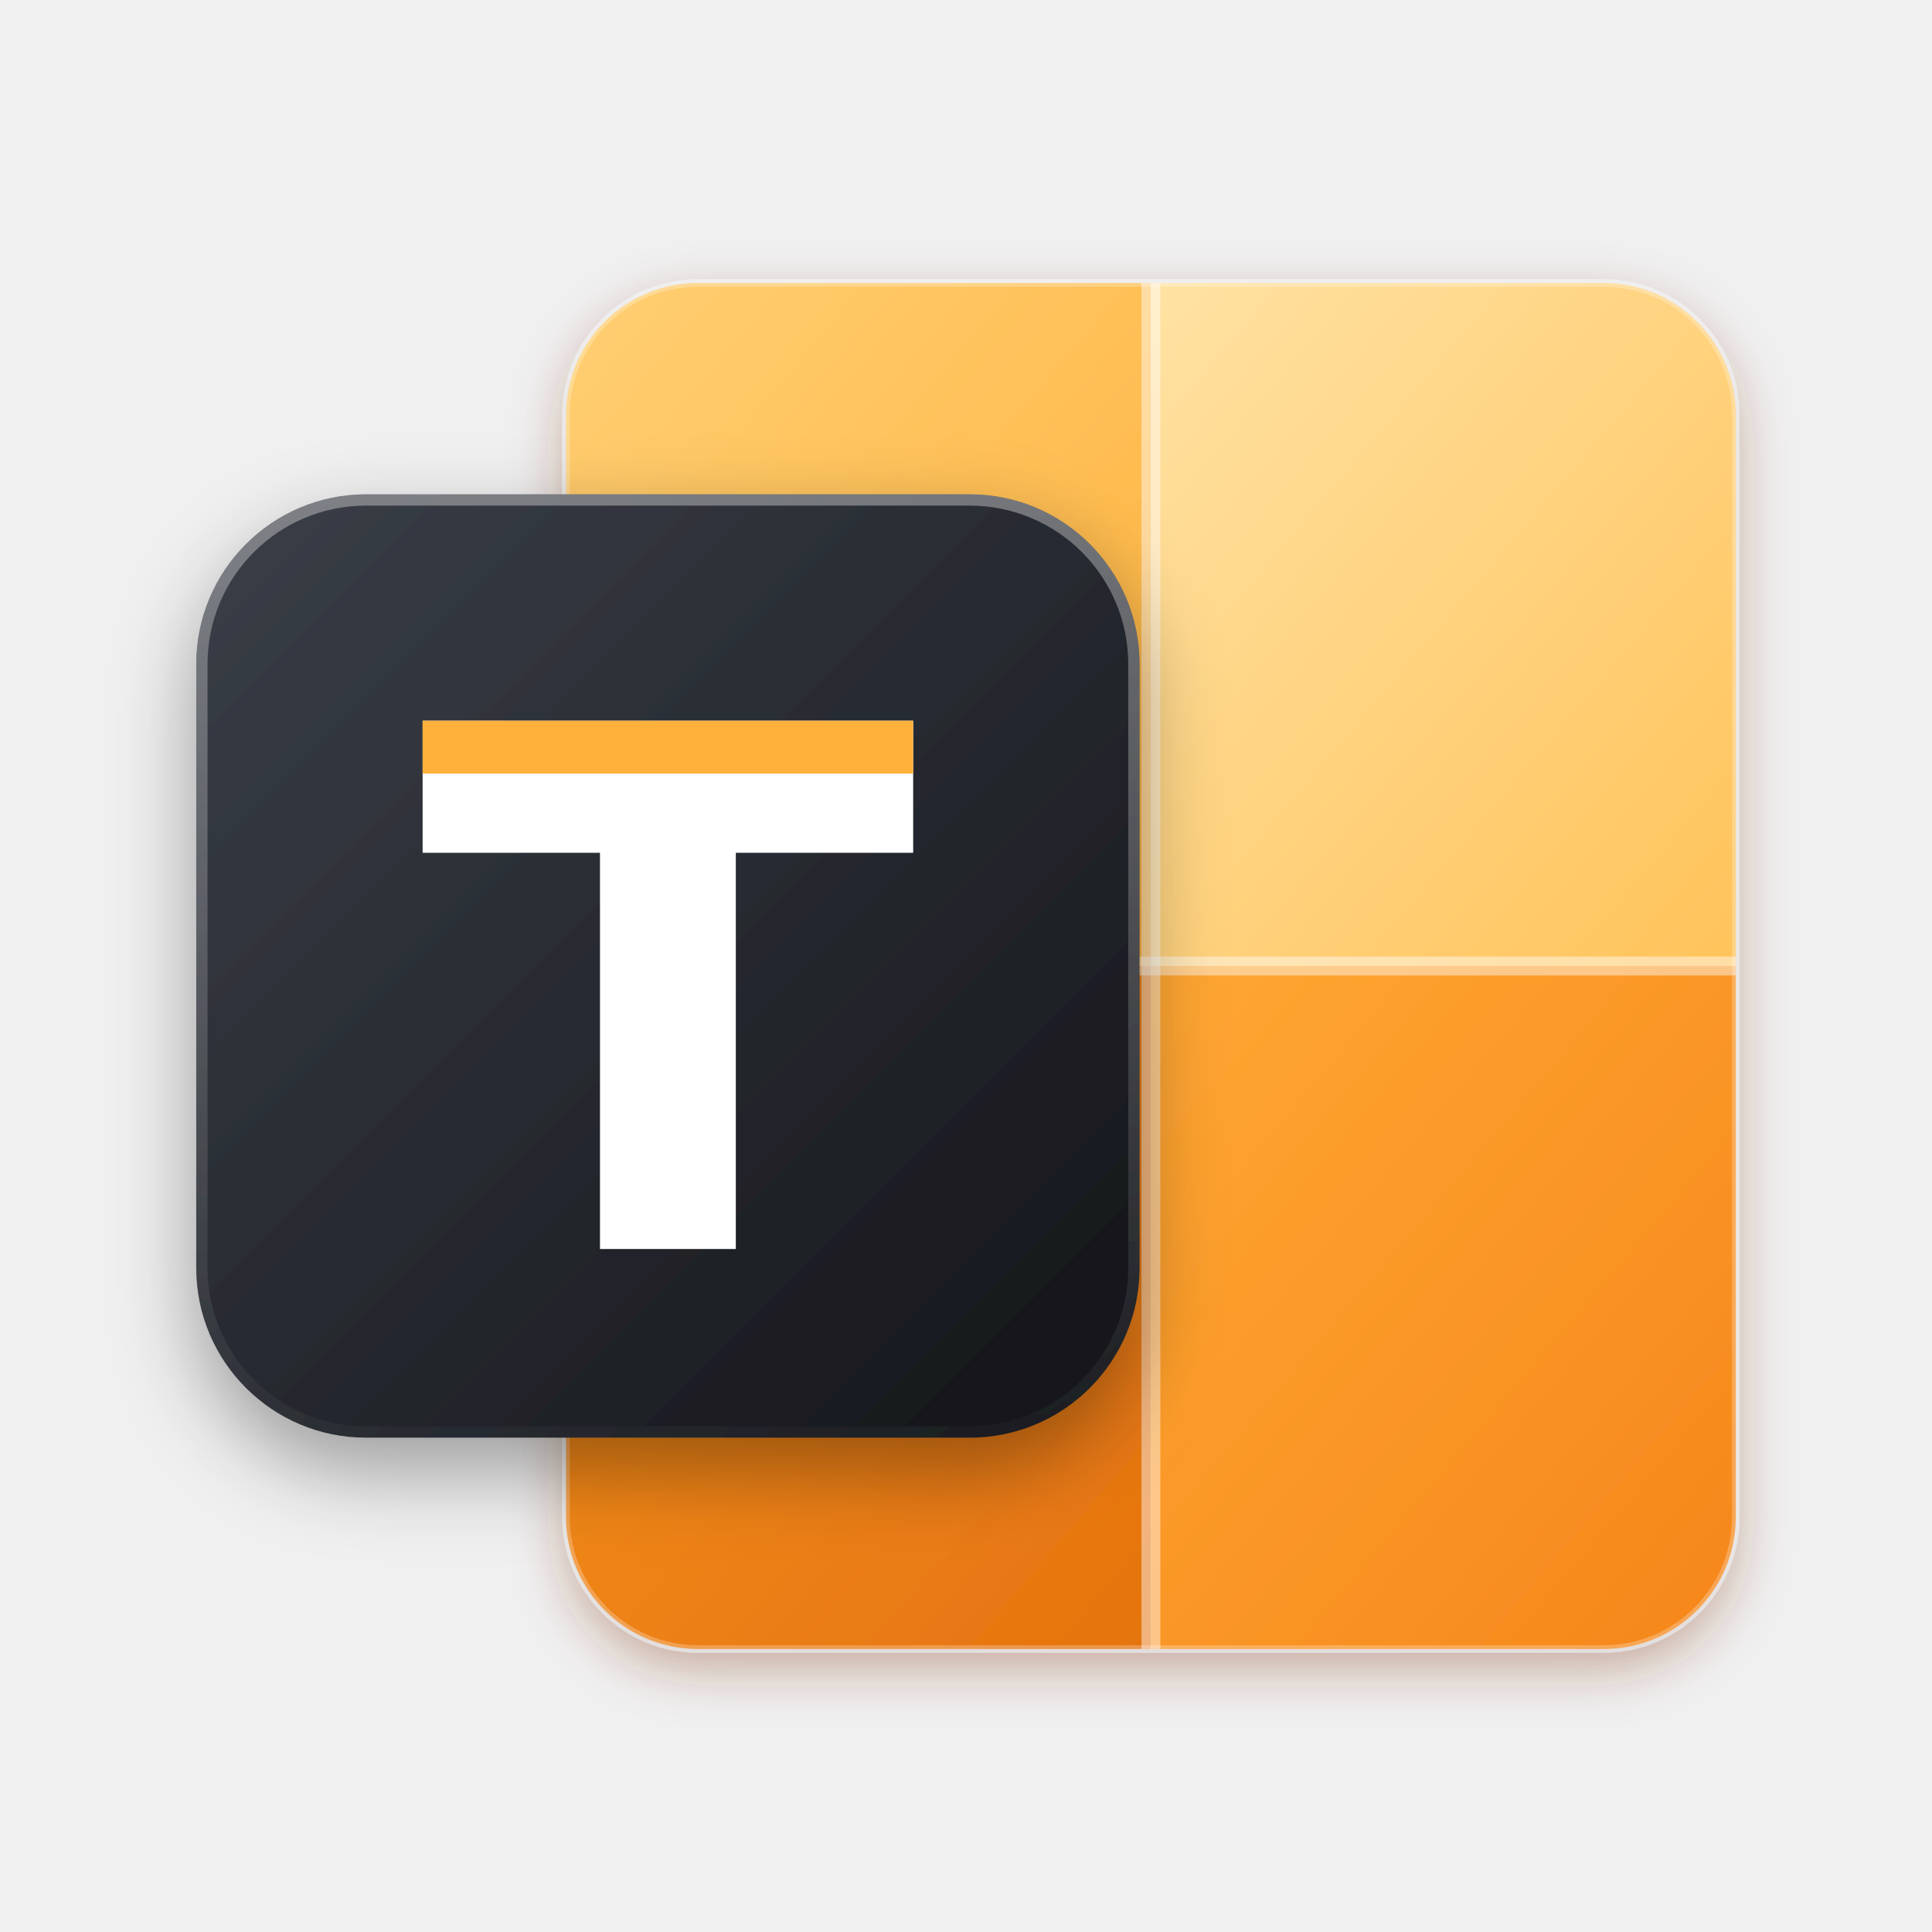
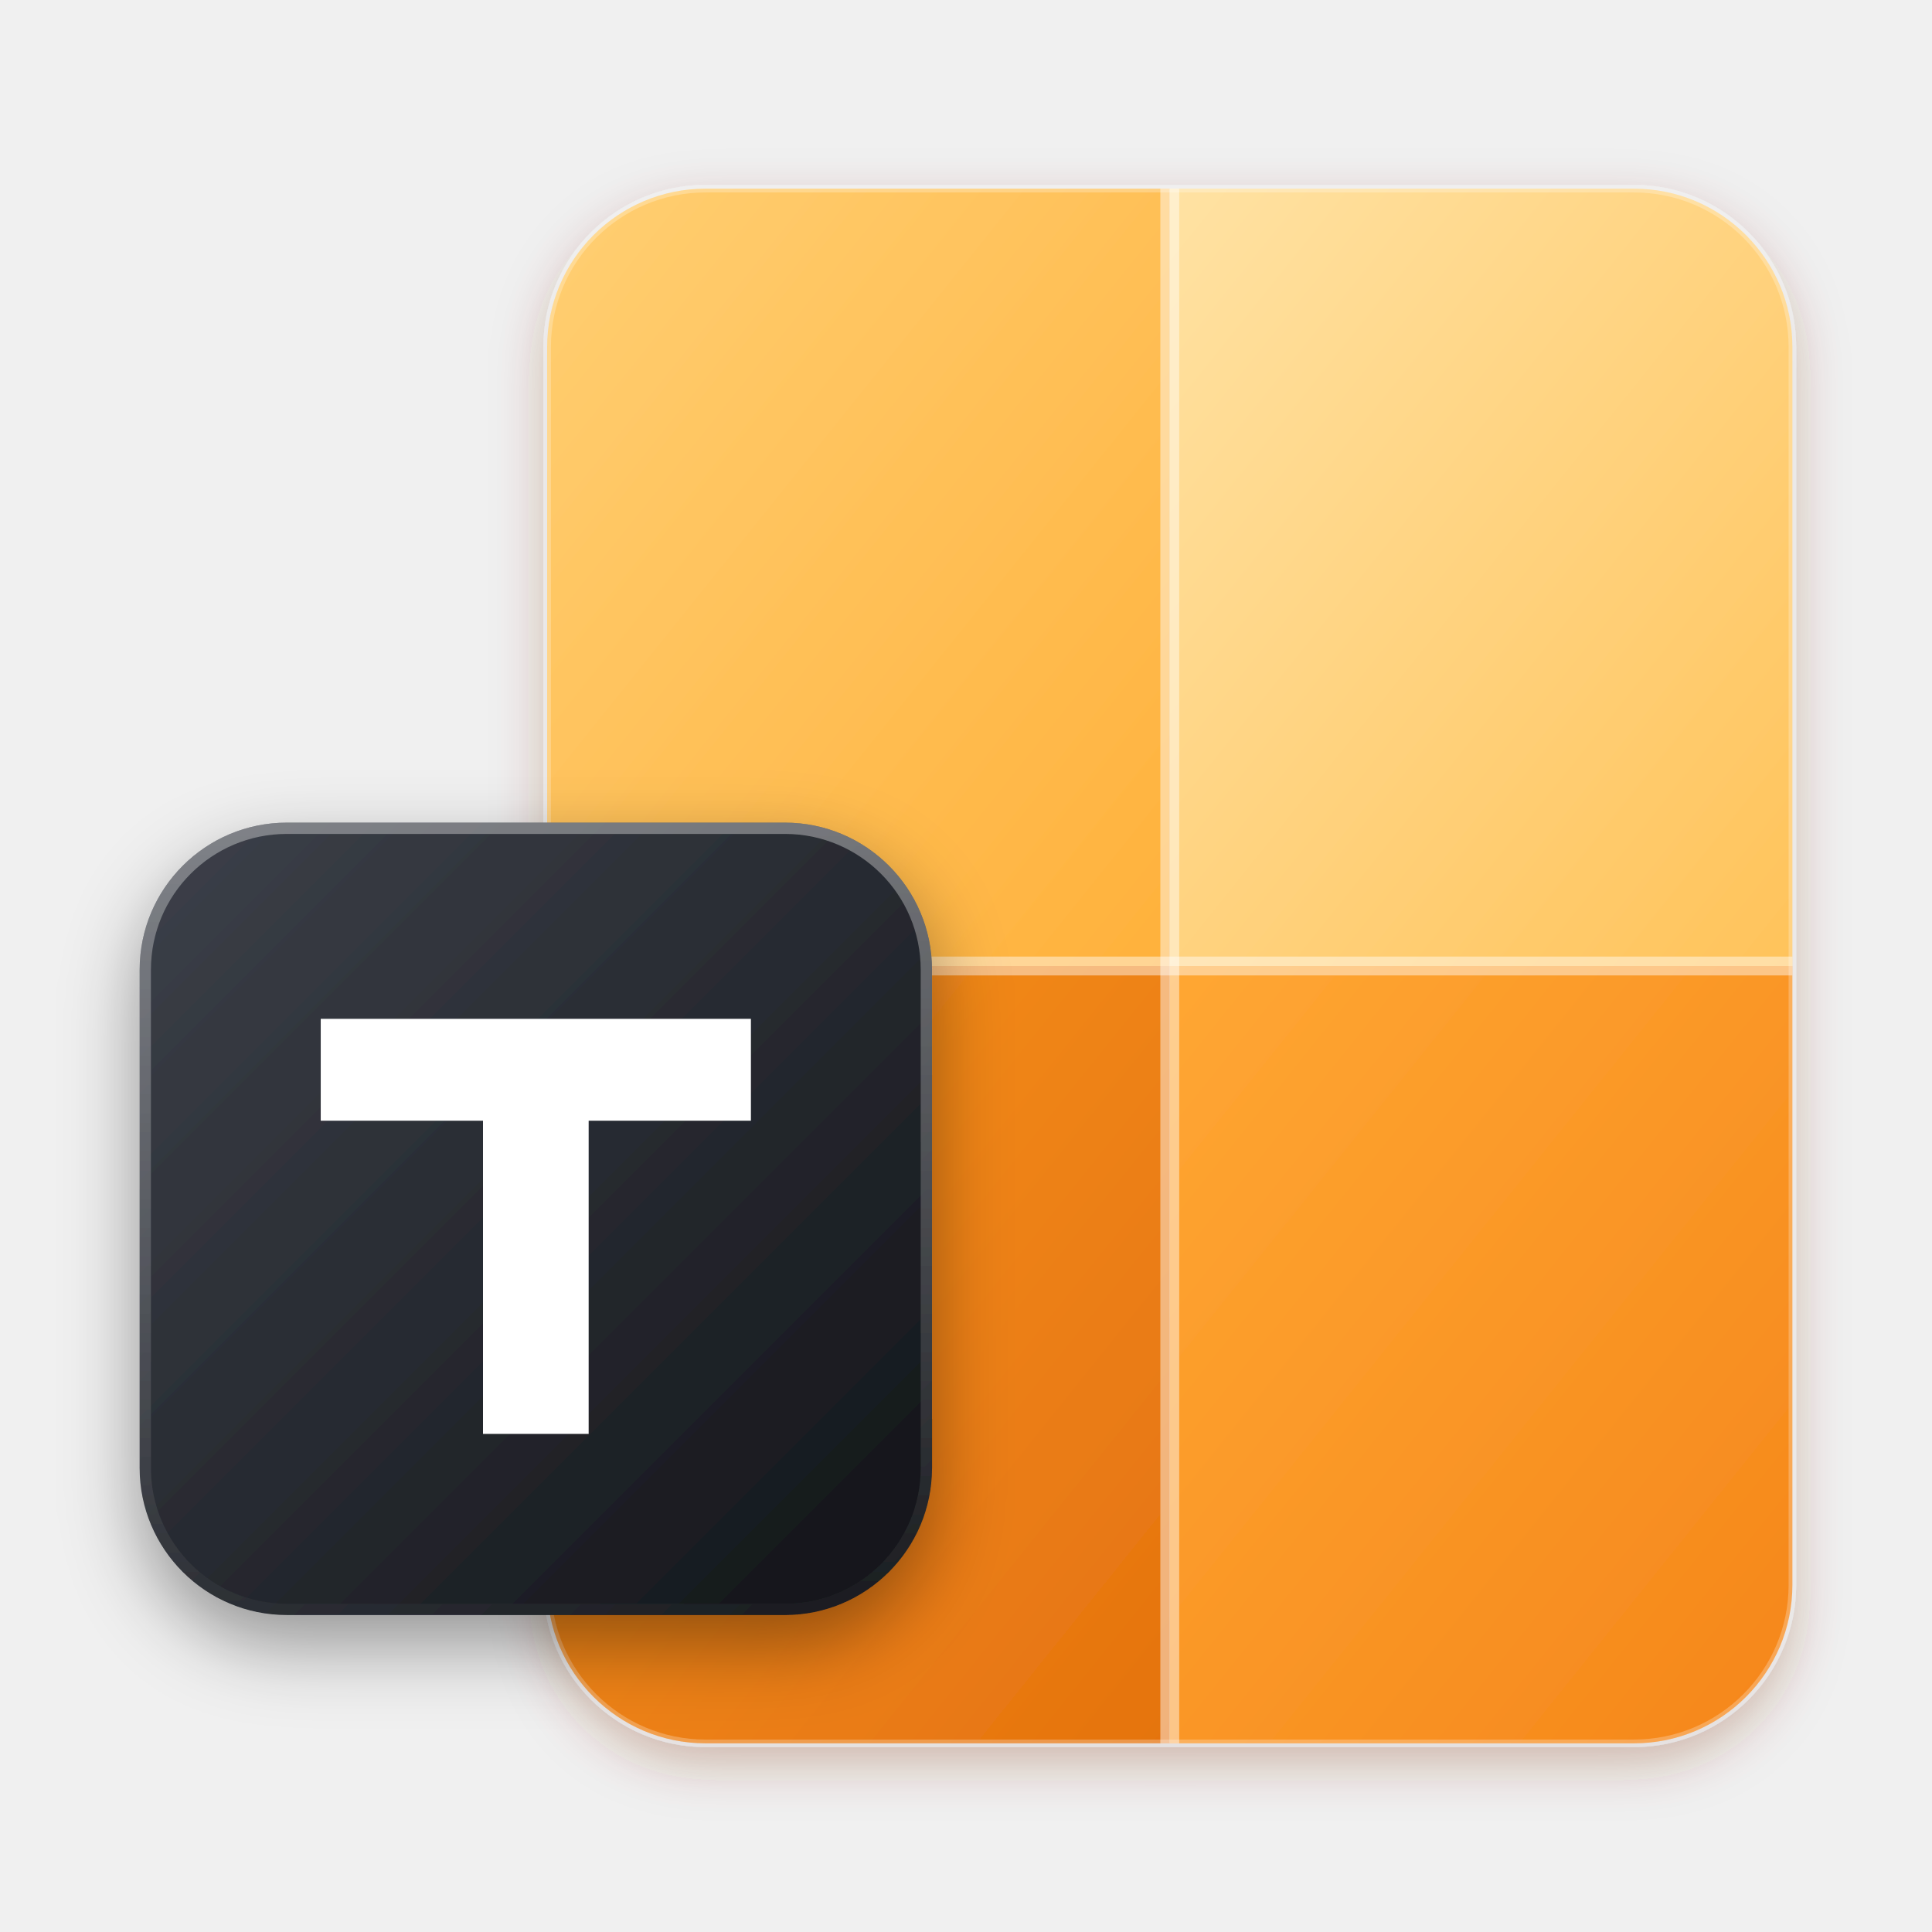
<svg xmlns="http://www.w3.org/2000/svg" viewBox="0 0 1024 1024">
  <defs>
    <linearGradient id="q1" x1="0" y1="0" x2="1" y2="1">
      <stop offset="0" stop-color="#ffcf73" />
      <stop offset="1" stop-color="#ffb13b" />
    </linearGradient>
    <linearGradient id="q2" x1="0" y1="0" x2="1" y2="1">
      <stop offset="0" stop-color="#ffe2a3" />
      <stop offset="1" stop-color="#ffc35a" />
    </linearGradient>
    <linearGradient id="q3" x1="0" y1="0" x2="1" y2="1">
      <stop offset="0" stop-color="#f7921f" />
      <stop offset="1" stop-color="#e5730f" />
    </linearGradient>
    <linearGradient id="q4" x1="0" y1="0" x2="1" y2="1">
      <stop offset="0" stop-color="#ffa733" />
      <stop offset="1" stop-color="#f5861a" />
    </linearGradient>
    <linearGradient id="front" x1="0" y1="0" x2="1" y2="1">
-       <stop offset="0" stop-color="#3b3f48" />
-       <stop offset="1" stop-color="#121418" />
+       <stop offset="0" stop-color="#3d414a" />
+       <stop offset="1" stop-color="#111317" />
    </linearGradient>
    <linearGradient id="rim" x1="0" y1="0" x2="0" y2="1">
      <stop offset="0" stop-color="#fff" stop-opacity="0.35" />
      <stop offset="1" stop-color="#fff" stop-opacity="0.03" />
    </linearGradient>
    <filter id="sh" x="-30%" y="-30%" width="160%" height="170%">
-       <feDropShadow dx="0" dy="18" stdDeviation="22" flood-color="#000" flood-opacity="0.35" />
+       <feDropShadow dx="0" dy="16" stdDeviation="20" flood-color="#000" flood-opacity="0.38" />
    </filter>
    <filter id="sh2" x="-30%" y="-30%" width="160%" height="170%">
-       <feDropShadow dx="0" dy="10" stdDeviation="14" flood-color="#7a2e00" flood-opacity="0.35" />
+       <feDropShadow dx="0" dy="10" stdDeviation="14" flood-color="#7a2e00" flood-opacity="0.3" />
    </filter>
    <clipPath id="board">
-       <rect x="300" y="150" width="620" height="724" rx="70" />
+       <rect x="290" y="100" width="660" height="824" rx="84" />
    </clipPath>
  </defs>
  <g filter="url(#sh2)">
    <g clip-path="url(#board)">
-       <rect x="300" y="150" width="310" height="362" fill="url(#q1)" />
-       <rect x="610" y="150" width="310" height="362" fill="url(#q2)" />
-       <rect x="300" y="512" width="310" height="362" fill="url(#q3)" />
-       <rect x="610" y="512" width="310" height="362" fill="url(#q4)" />
+       <rect x="290" y="100" width="330" height="412" fill="url(#q1)" />
+       <rect x="620" y="100" width="330" height="412" fill="url(#q2)" />
+       <rect x="290" y="512" width="330" height="412" fill="url(#q3)" />
+       <rect x="620" y="512" width="330" height="412" fill="url(#q4)" />
      <g stroke="#fff" stroke-opacity="0.45" stroke-width="10">
-         <line x1="610" y1="150" x2="610" y2="874" />
-         <line x1="300" y1="512" x2="920" y2="512" />
+         <line x1="620" y1="100" x2="620" y2="924" />
+         <line x1="290" y1="512" x2="950" y2="512" />
      </g>
    </g>
-     <rect x="300" y="150" width="620" height="724" rx="70" fill="none" stroke="#fff" stroke-opacity="0.25" stroke-width="4" />
+     <rect x="290" y="100" width="660" height="824" rx="84" fill="none" stroke="#fff" stroke-opacity="0.25" stroke-width="4" />
  </g>
  <g filter="url(#sh)">
-     <rect x="104" y="262" width="500" height="500" rx="90" fill="url(#front)" />
-     <rect x="107" y="265" width="494" height="494" rx="87" fill="none" stroke="url(#rim)" stroke-width="6" />
+     <rect x="74" y="436" width="420" height="420" rx="78" fill="url(#front)" />
+     <rect x="77" y="439" width="414" height="414" rx="75" fill="none" stroke="url(#rim)" stroke-width="6" />
  </g>
-   <path d="M224 382 H484 V452 H390 V662 H318 V452 H224 Z" fill="#ffffff" />
-   <path d="M224 382 H484 V410 H224 Z" fill="#ffb13b" />
+   <path d="M170 540 H398 V594 H312 V760 H256 V594 H170 Z" fill="#ffffff" />
</svg>
